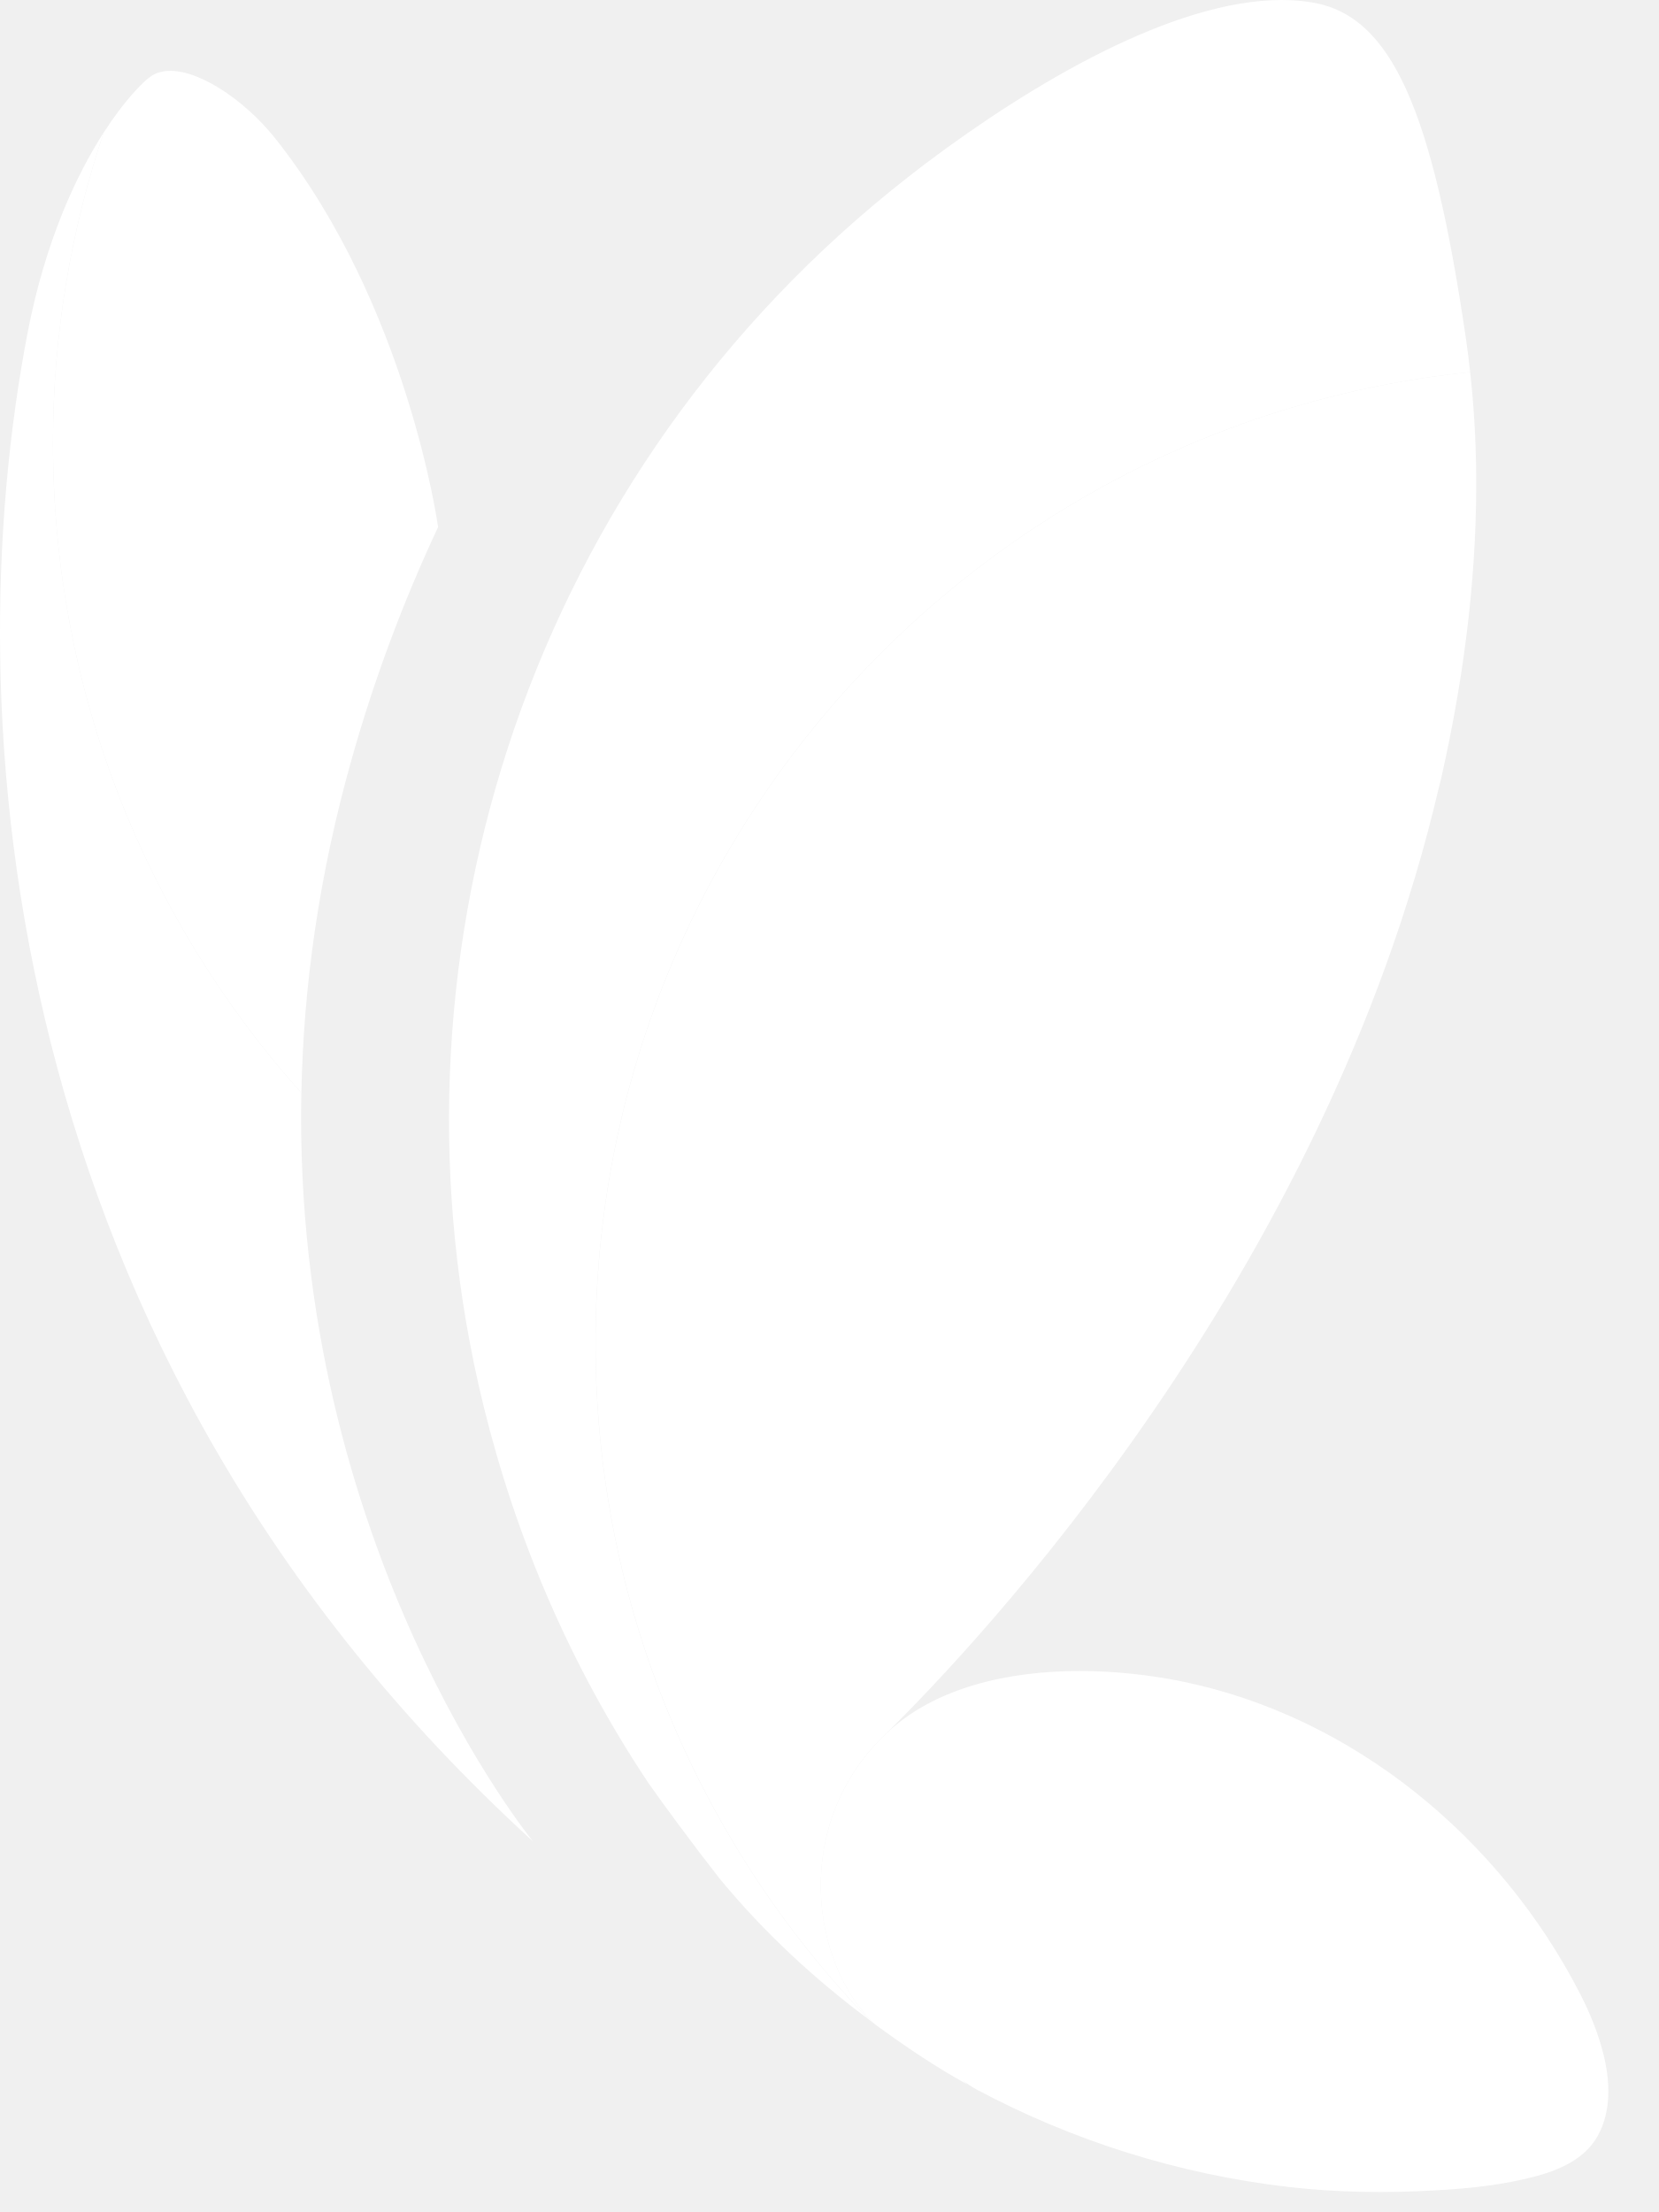
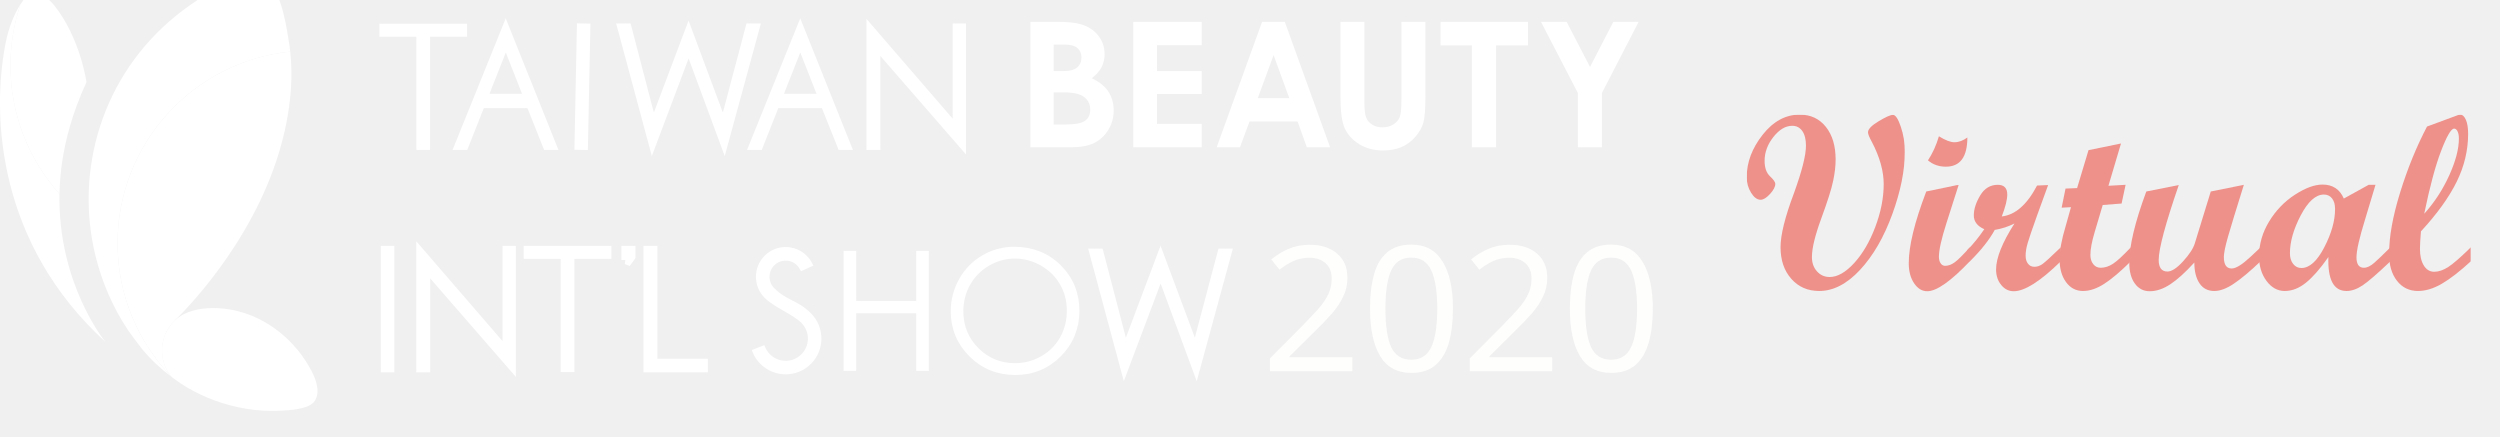
- <svg xmlns="http://www.w3.org/2000/svg" width="30" height="40" viewBox="0 0 30 40">
-   <g fill="#FFF" fill-rule="evenodd">
-     <path d="M26.585 6.729c-.022-.208-.048-.412-.077-.611-.604-4.117-1.335-5.832-2.78-6.074C23.55.014 23.365 0 23.177 0c-1.958 0-4.502 1.5-6.436 2.955-.207.157-.415.319-.618.484C9.395 8.89 6.81 17.537 8.744 25.424c.585 2.379 1.562 4.69 2.983 6.821.176.25.361.503.548.756.237.32.483.644.738.97.808.98 1.72 1.819 2.695 2.546-3.056-3.173-4.94-7.484-4.94-12.237 0-9.127 6.932-16.636 15.817-17.551" />
-     <path d="M16.022 31.35c1.627-1.6 7.932-8.253 9.999-17.117.012-.055.029-.106.04-.159.47-2.074.648-3.905.633-5.509-.006-.649-.045-1.26-.109-1.836C17.7 7.644 10.77 15.153 10.77 24.28c0 4.752 1.884 9.063 4.938 12.236.038.028.074.06.112.086-1.152-1.083-1.519-3.621.203-5.253" />
-     <path d="M16.023 31.35c-1.724 1.632-1.356 4.17-.204 5.253.54.397 1.093.77 1.672 1.089-.03-.023-.06-.054-.09-.078.078.06.16.117.248.165 1.75.937 3.678 1.54 5.65 1.768.885.102 1.78.113 2.668.061.607-.033 1.212-.097 1.8-.253.434-.116.885-.312 1.118-.719.26-.454.231-1.013.107-1.503-.097-.385-.255-.76-.417-1.076-1.442-2.813-4.099-5.023-7.22-5.655-.557-.112-1.186-.185-1.827-.185-1.285 0-2.618.29-3.505 1.133M5.45 19.765C2.658 16.643.958 12.525.958 8.007c0-1.962.324-3.846.916-5.609-.49.762-1.055 1.954-1.377 3.63C-.808 12.826-.111 24.4 9.64 33.3c0 0-4.35-5.3-4.191-13.534" />
-     <path d="M7.922 9.531s-.55-4.01-2.944-7.027c-.56-.706-1.439-1.293-2-1.216-.089.013-.172.038-.243.087-.143.098-.48.431-.861 1.024C1.283 4.16.958 6.045.958 8.007c0 4.518 1.7 8.637 4.492 11.758.036-1.886.307-3.926.925-6.093.379-1.335.88-2.716 1.547-4.141" />
+ <svg xmlns="http://www.w3.org/2000/svg" xmlns:xlink="http://www.w3.org/1999/xlink" width="229" height="40" viewBox="0 0 229 40">
+   <defs>
+     <path id="vuq4h85mpa" d="M0 0.323L14.484 0.323 14.484 16.478 0 16.478z" />
+     <path id="vjllw0aqoc" d="M0.339 0.323L7.826 0.323 7.826 16.478 0.339 16.478z" />
+   </defs>
+   <g fill="none" fill-rule="evenodd">
+     <g fill="#FFF">
+       <path d="M26.585 6.729c-.022-.208-.048-.412-.077-.611-.604-4.117-1.335-5.832-2.78-6.074C23.55.014 23.365 0 23.177 0c-1.958 0-4.502 1.5-6.436 2.955-.207.157-.415.319-.618.484C9.395 8.89 6.81 17.537 8.744 25.424c.585 2.379 1.562 4.69 2.983 6.821.176.25.361.503.548.756.237.32.483.644.738.97.808.98 1.72 1.819 2.695 2.546-3.056-3.173-4.94-7.484-4.94-12.237 0-9.127 6.932-16.636 15.817-17.551" transform="translate(0 -2)" />
+       <path d="M16.022 31.35c1.627-1.6 7.932-8.253 9.999-17.117.012-.055.029-.106.04-.159.47-2.074.648-3.905.633-5.509-.006-.649-.045-1.26-.109-1.836C17.7 7.644 10.77 15.153 10.77 24.28c0 4.752 1.884 9.063 4.938 12.236.038.028.074.06.112.086-1.152-1.083-1.519-3.621.203-5.253" transform="translate(0 -2)" />
+       <path d="M16.023 31.35c-1.724 1.632-1.356 4.17-.204 5.253.54.397 1.093.77 1.672 1.089-.03-.023-.06-.054-.09-.078.078.06.16.117.248.165 1.75.937 3.678 1.54 5.65 1.768.885.102 1.78.113 2.668.061.607-.033 1.212-.097 1.8-.253.434-.116.885-.312 1.118-.719.26-.454.231-1.013.107-1.503-.097-.385-.255-.76-.417-1.076-1.442-2.813-4.099-5.023-7.22-5.655-.557-.112-1.186-.185-1.827-.185-1.285 0-2.618.29-3.505 1.133M5.45 19.765C2.658 16.643.958 12.525.958 8.007c0-1.962.324-3.846.916-5.609-.49.762-1.055 1.954-1.377 3.63C-.808 12.826-.111 24.4 9.64 33.3c0 0-4.35-5.3-4.191-13.534" transform="translate(0 -2)" />
+       <path d="M7.922 9.531s-.55-4.01-2.944-7.027c-.56-.706-1.439-1.293-2-1.216-.089.013-.172.038-.243.087-.143.098-.48.431-.861 1.024C1.283 4.16.958 6.045.958 8.007c0 4.518 1.7 8.637 4.492 11.758.036-1.886.307-3.926.925-6.093.379-1.335.88-2.716 1.547-4.141" transform="translate(0 -2)" />
+     </g>
+     <g>
+       <g>
+         <text fill="#FEFFFD" font-family="PingFangTC-Semibold, PingFang TC" font-size="16" font-weight="500" transform="translate(0 -2) translate(35 4) translate(0 15)">
+           <tspan x="80.564" y="17">2020</tspan>
+         </text>
+         <path fill="#FFF" stroke="#FFF" stroke-width=".5" d="M20.755 5.774L13.219 5.774 13.219 6.461 16.608 6.461 16.608 16.831 17.366 16.831 17.366 6.461 20.755 6.461zM77.605 6.02L76.805 6.02 74.489 14.756 71.305 6.217 68.086 14.757 65.816 6.06 65.805 6.02 65 6.02 67.982 17.1 71.315 8.255 74.584 17.098 77.587 6.087zM24.968 5.774L24.19 5.774 24.19 16.856 29.591 16.856 29.591 16.109 24.968 16.109zM43.177 6.231L42.521 6.231 42.521 16.721 43.177 16.721 43.177 11.447 49.176 11.447 49.176 16.721 49.829 16.721 49.829 6.231 49.176 6.231 49.176 10.813 43.177 10.813zM39.107 11.876c-.603-.602-1.146-.877-1.67-1.143-.532-.27-1.082-.549-1.692-1.159-.326-.326-.506-.76-.506-1.222 0-.462.18-.895.506-1.222.327-.326.76-.506 1.222-.506.461 0 .896.18 1.222.506.116.117.215.248.293.391l.681-.312c-.117-.224-.266-.427-.446-.606-.467-.468-1.089-.726-1.75-.726s-1.283.258-1.75.726c-.467.467-.724 1.088-.724 1.749s.257 1.282.724 1.75c.447.446 1.086.812 1.704 1.165.606.345 1.232.703 1.662 1.132.431.432.669 1.006.669 1.616 0 .611-.238 1.184-.669 1.616-.432.431-1.005.669-1.616.669-.61 0-1.184-.238-1.616-.669-.202-.202-.361-.435-.475-.694l-.691.27c.151.354.367.672.644.947 1.178 1.18 3.097 1.18 4.278 0 1.179-1.179 1.179-3.099 0-4.278M62.971 11.468c0 .94-.22 1.802-.652 2.563-.433.766-1.046 1.379-1.823 1.82-.772.442-1.626.666-2.537.666-1.36 0-2.542-.487-3.51-1.447-.966-.963-1.456-2.156-1.456-3.548 0-.944.222-1.808.66-2.57.435-.767 1.05-1.385 1.826-1.837.781-.452 1.615-.681 2.48-.681.882 0 1.73.229 2.52.68.786.45 1.405 1.062 1.84 1.818.438.76.652 1.59.652 2.536m-5.06-5.614c-.999 0-1.937.25-2.788.746-.856.493-1.542 1.186-2.037 2.062-.496.88-.747 1.844-.747 2.864 0 1.534.552 2.86 1.64 3.942 1.09 1.083 2.443 1.632 4.023 1.632 1.561 0 2.902-.551 3.987-1.637 1.085-1.088 1.634-2.431 1.634-3.991 0-1.575-.55-2.921-1.636-3.998-1.087-1.075-2.459-1.62-4.077-1.62M.133 16.853L.868 16.853.868 5.773.133 5.773zM11.28 5.774L11.28 14.914 3.383 5.774 3.383 16.854 4.155 16.854 4.155 7.831 12.001 16.854 12.001 5.774zM22.168 5.774L22.168 6.566 22.564 6.566 22.48 7.218 22.959 6.566 22.959 5.774z" transform="translate(0 -2) translate(35 4) translate(0 15)" />
+       </g>
+       <g fill="#FFF">
+         <path stroke="#FFF" stroke-width=".5" d="M7.536.425L0 .425 0 1.112 3.389 1.112 3.389 11.482 4.147 11.482 4.147 1.112 7.536 1.112zM13.186 6.845h-3.72l1.866-4.715 1.854 4.715zm-6.33 4.564l-.03.072h.805l1.515-3.826h4.337l1.515 3.794.013.032h.772L11.325.351l-4.47 11.058zM40.161 6.845h-3.72l1.866-4.715 1.854 4.715zM33.83 11.41l-.029.072h.806l1.515-3.826h4.337l1.515 3.794.013.032h.772L38.301.351 33.83 11.408zM17.871 11.473L18.605 11.488 18.828.41 18.093.396zM34.37.401L33.57.401 31.253 9.137 28.07.598 24.85 9.138 22.581.441 22.57.401 21.765.401 24.747 11.481 28.079 2.636 31.349 11.479 34.352.468zM52.516.401L52.516 9.541 44.618.401 44.618 11.481 45.391 11.481 45.391 2.458 53.236 11.481 53.236.401z" transform="translate(0 -2) translate(35 4)" />
+         <path d="M61.517 6.461v2.945h1.037c.91 0 1.522-.115 1.837-.344.316-.229.475-.561.475-1 0-.495-.184-.886-.555-1.173-.372-.285-.989-.428-1.852-.428h-.943zm0-4.375v2.422h.968c.532 0 .93-.111 1.187-.336.26-.223.39-.53.39-.914 0-.359-.125-.645-.368-.857-.248-.211-.622-.315-1.123-.315h-1.054zm-2.135 9.405V0h2.392c1.05 0 1.666.066 2.151.202.688.181 1.237.522 1.642 1.016.41.495.613 1.079.613 1.749 0 .437-.096.835-.277 1.194-.187.354-.49.691-.904 1.003.699.328 1.206.738 1.53 1.23.325.491.484 1.075.484 1.748 0 .645-.168 1.232-.499 1.764-.332.531-.763.93-1.29 1.191-.526.264-1.255.394-2.184.394h-3.657zM68.808 0L75.079 0 75.079 2.14 70.98 2.14 70.98 4.508 75.079 4.508 75.079 6.61 70.98 6.61 70.98 9.344 75.079 9.344 75.079 11.491 68.808 11.491zM81.661 3.047L80.212 6.99h2.886l-1.437-3.943zM80.607 0h2.082l4.148 11.491h-2.133l-.846-2.366h-4.399l-.879 2.366h-2.134L80.607.001zM87.786 0h2.195v7.431c0 .64.057 1.092.17 1.36.112.266.296.475.554.633.26.16.569.24.935.24.383 0 .716-.09.995-.265.279-.178.47-.4.579-.675.106-.273.158-.796.158-1.565V0h2.196v6.851c0 1.157-.064 1.96-.194 2.407-.133.448-.38.88-.746 1.296-.367.418-.79.725-1.27.926-.479.2-1.037.302-1.673.302-.832 0-1.56-.193-2.173-.574-.621-.383-1.059-.864-1.327-1.44-.264-.574-.399-1.549-.399-2.917V.001zM96.956 0L104.962 0 104.962 2.157 102.041 2.157 102.041 11.491 99.822 11.491 99.822 2.157 96.956 2.157zM106.155 0L108.504 0 110.647 4.132 112.781 0 115.099 0 111.737 6.517 111.737 11.491 109.532 11.491 109.532 6.517z" transform="translate(0 -2) translate(35 4)" />
+       </g>
+     </g>
+     <g>
+       <g transform="translate(0 -2) translate(160 12) translate(0 .177)">
+         <mask id="reg0e56p7b" fill="#fff">
+           <use xlink:href="#vuq4h85mpa" />
+         </mask>
+         <path fill="#EF918B" d="M13.392.345c.238 0 .48.364.724 1.092.245.728.368 1.481.368 2.261 0 1.73-.384 3.649-1.153 5.755s-1.753 3.803-2.952 5.092c-1.2 1.288-2.446 1.933-3.738 1.933-1.048 0-1.9-.372-2.557-1.114-.658-.743-.987-1.712-.987-2.908.003-1.12.408-2.755 1.217-4.902.741-2.043 1.112-3.503 1.112-4.38 0-.579-.111-1.028-.334-1.348-.223-.319-.531-.479-.925-.479-.609 0-1.183.34-1.721 1.02-.539.68-.808 1.41-.808 2.19 0 .63.163 1.1.49 1.409.327.308.49.54.49.696 0 .267-.161.578-.484.93-.323.353-.611.53-.864.53-.312 0-.601-.214-.869-.641C.134 7.054 0 6.577 0 6.049c0-1.351.485-2.644 1.454-3.877C2.424.939 3.558.322 4.858.322c.995 0 1.792.373 2.39 1.12.598.746.896 1.746.896 3 0 .58-.075 1.233-.228 1.96-.151.728-.513 1.87-1.086 3.428-.572 1.557-.858 2.737-.858 3.54 0 .527.154.963.462 1.308.309.345.697.519 1.165.519.713 0 1.46-.426 2.24-1.276.78-.85 1.425-1.954 1.938-3.31.512-1.355.769-2.664.769-3.927 0-1.196-.365-2.488-1.092-3.877-.23-.416-.346-.705-.346-.869 0-.282.325-.618.975-1.009.65-.39 1.086-.584 1.31-.584" mask="url(#reg0e56p7b)" />
+       </g>
+       <path fill="#EF918B" d="M20.211 2.594c0 1.783-.657 2.674-1.972 2.674-.639 0-1.185-.193-1.638-.58.431-.653.765-1.388 1.003-2.205.587.364 1.059.546 1.415.546.401 0 .798-.145 1.192-.435zm.223 11.342c-1.739 1.828-3.038 2.741-3.9 2.741-.475 0-.876-.243-1.203-.73-.327-.486-.49-1.097-.49-1.832 0-1.583.535-3.774 1.604-6.574l2.83-.59h.134l-1.114 3.487c-.461 1.441-.691 2.47-.691 3.086 0 .245.054.444.162.596.107.153.243.229.406.229.29 0 .581-.106.875-.318.293-.211.755-.67 1.387-1.376v1.281z" transform="translate(0 -2) translate(160 12)" />
+       <path fill="#EF918B" d="M28.768 13.936c-1.865 1.828-3.302 2.741-4.312 2.741-.453 0-.835-.191-1.147-.574-.313-.382-.469-.856-.469-1.42 0-1.048.561-2.451 1.683-4.212-.55.283-1.151.48-1.805.59-.483.892-1.24 1.85-2.273 2.875h-.256v-1.002c.58-.602 1.103-1.248 1.57-1.94-.638-.281-.958-.701-.958-1.258 0-.572.196-1.183.585-1.833.39-.65.927-.975 1.61-.975.58 0 .87.298.87.892 0 .468-.168 1.136-.502 2.005 1.233-.134 2.31-1.077 3.231-2.83l1.014-.044-1.036 2.852c-.43 1.203-.71 2.022-.836 2.456-.126.435-.19.82-.19 1.154 0 .312.073.56.218.746.145.186.34.279.585.279.267 0 .524-.091.769-.273.245-.182.795-.686 1.649-1.51v1.281z" transform="translate(0 -2) translate(160 12)" />
+       <path fill="#EF918B" d="M35.185 13.936c-.936.929-1.745 1.614-2.428 2.056-.684.442-1.334.663-1.95.663-.64 0-1.157-.27-1.555-.808-.397-.538-.596-1.246-.596-2.122 0-.773.19-1.793.572-3.06l.473-1.687-.855.045.356-1.75 1.06-.044 1.046-3.476 2.976-.61-1.151 3.874 1.573-.089-.368 1.716-1.728.134-.742 2.496c-.258.868-.387 1.558-.387 2.07 0 .35.087.635.262.854.175.22.4.329.675.329.38 0 .755-.12 1.127-.362s.919-.745 1.64-1.51v1.281z" transform="translate(0 -2) translate(160 12)" />
+       <path fill="#EF918B" d="M47.073 13.936c-.98.929-1.801 1.614-2.462 2.056-.66.442-1.255.663-1.783.663-.587 0-1.038-.234-1.353-.702-.316-.468-.474-1.103-.474-1.905-.817.899-1.549 1.561-2.195 1.988-.646.427-1.277.641-1.894.641-.564 0-1.017-.234-1.359-.702-.342-.468-.512-1.103-.512-1.905 0-1.545.52-3.721 1.56-6.53l2.975-.592c-1.224 3.56-1.837 5.846-1.84 6.855 0 .713.268 1.07.803 1.07.386 0 .865-.314 1.437-.942.572-.628.928-1.176 1.07-1.644l1.46-4.746 3.032-.613c-.7 2.236-1.18 3.806-1.441 4.713-.261.906-.391 1.54-.391 1.905 0 .698.238 1.048.714 1.048.386 0 .958-.353 1.716-1.059l.937-.88v1.281z" transform="translate(0 -2) translate(160 12)" />
+       <path fill="#EF918B" d="M50.806 14.55c.742 0 1.443-.634 2.1-1.9.657-1.267.986-2.435.986-3.504 0-.416-.093-.741-.279-.975-.185-.234-.434-.35-.746-.35-.743 0-1.447.63-2.112 1.893-.664 1.263-.997 2.425-.997 3.487 0 .401.099.726.296.975.196.249.447.373.752.373zm8.155-.614c-1.188 1.13-2.038 1.865-2.551 2.207-.513.341-1.003.512-1.47.512-1.174 0-1.728-1.036-1.66-3.108-.744 1.062-1.429 1.845-2.056 2.35-.628.506-1.276.758-1.944.758-.654 0-1.21-.306-1.666-.92-.457-.612-.685-1.364-.685-2.255 0-1.114.306-2.177.919-3.187.613-1.01 1.398-1.827 2.356-2.451.958-.624 1.805-.936 2.54-.936.929 0 1.578.427 1.95 1.281l2.278-1.259h.625l-.983 3.265c-.506 1.642-.76 2.767-.76 3.376 0 .639.227.958.68.958.29 0 .608-.154.957-.462.35-.308.84-.778 1.47-1.41v1.281z" transform="translate(0 -2) translate(160 12)" />
+       <g transform="translate(0 -2) translate(160 12) translate(58.5 .177)">
+         <mask id="steq72rfzd" fill="#fff">
+           <use xlink:href="#vjllw0aqoc" />
+         </mask>
+         <path fill="#EF918B" d="M3.559 9.403c.943-1.049 1.708-2.224 2.295-3.526.587-1.301.88-2.421.88-3.358 0-.275-.04-.497-.123-.664-.081-.168-.185-.251-.312-.251-.274 0-.674.684-1.197 2.053-.524 1.368-1.038 3.284-1.543 5.746zm4.267 4.356c-1.01.929-1.896 1.614-2.657 2.056-.762.442-1.488.663-2.179.663-.795 0-1.435-.308-1.921-.925-.487-.616-.73-1.444-.73-2.484 0-1.56.337-3.432 1.013-5.616.676-2.184 1.497-4.196 2.463-6.039L6.645.367c.09-.03.156-.044.2-.044.216 0 .392.157.53.473.137.316.206.741.206 1.276 0 1.515-.35 2.982-1.048 4.4-.698 1.42-1.79 2.935-3.275 4.546-.06.773-.09 1.304-.09 1.594 0 .646.12 1.158.357 1.537.238.379.554.568.948.568.4 0 .827-.144 1.28-.434.453-.29 1.144-.891 2.073-1.805v1.281z" mask="url(#steq72rfzd)" />
+       </g>
+     </g>
  </g>
</svg>
